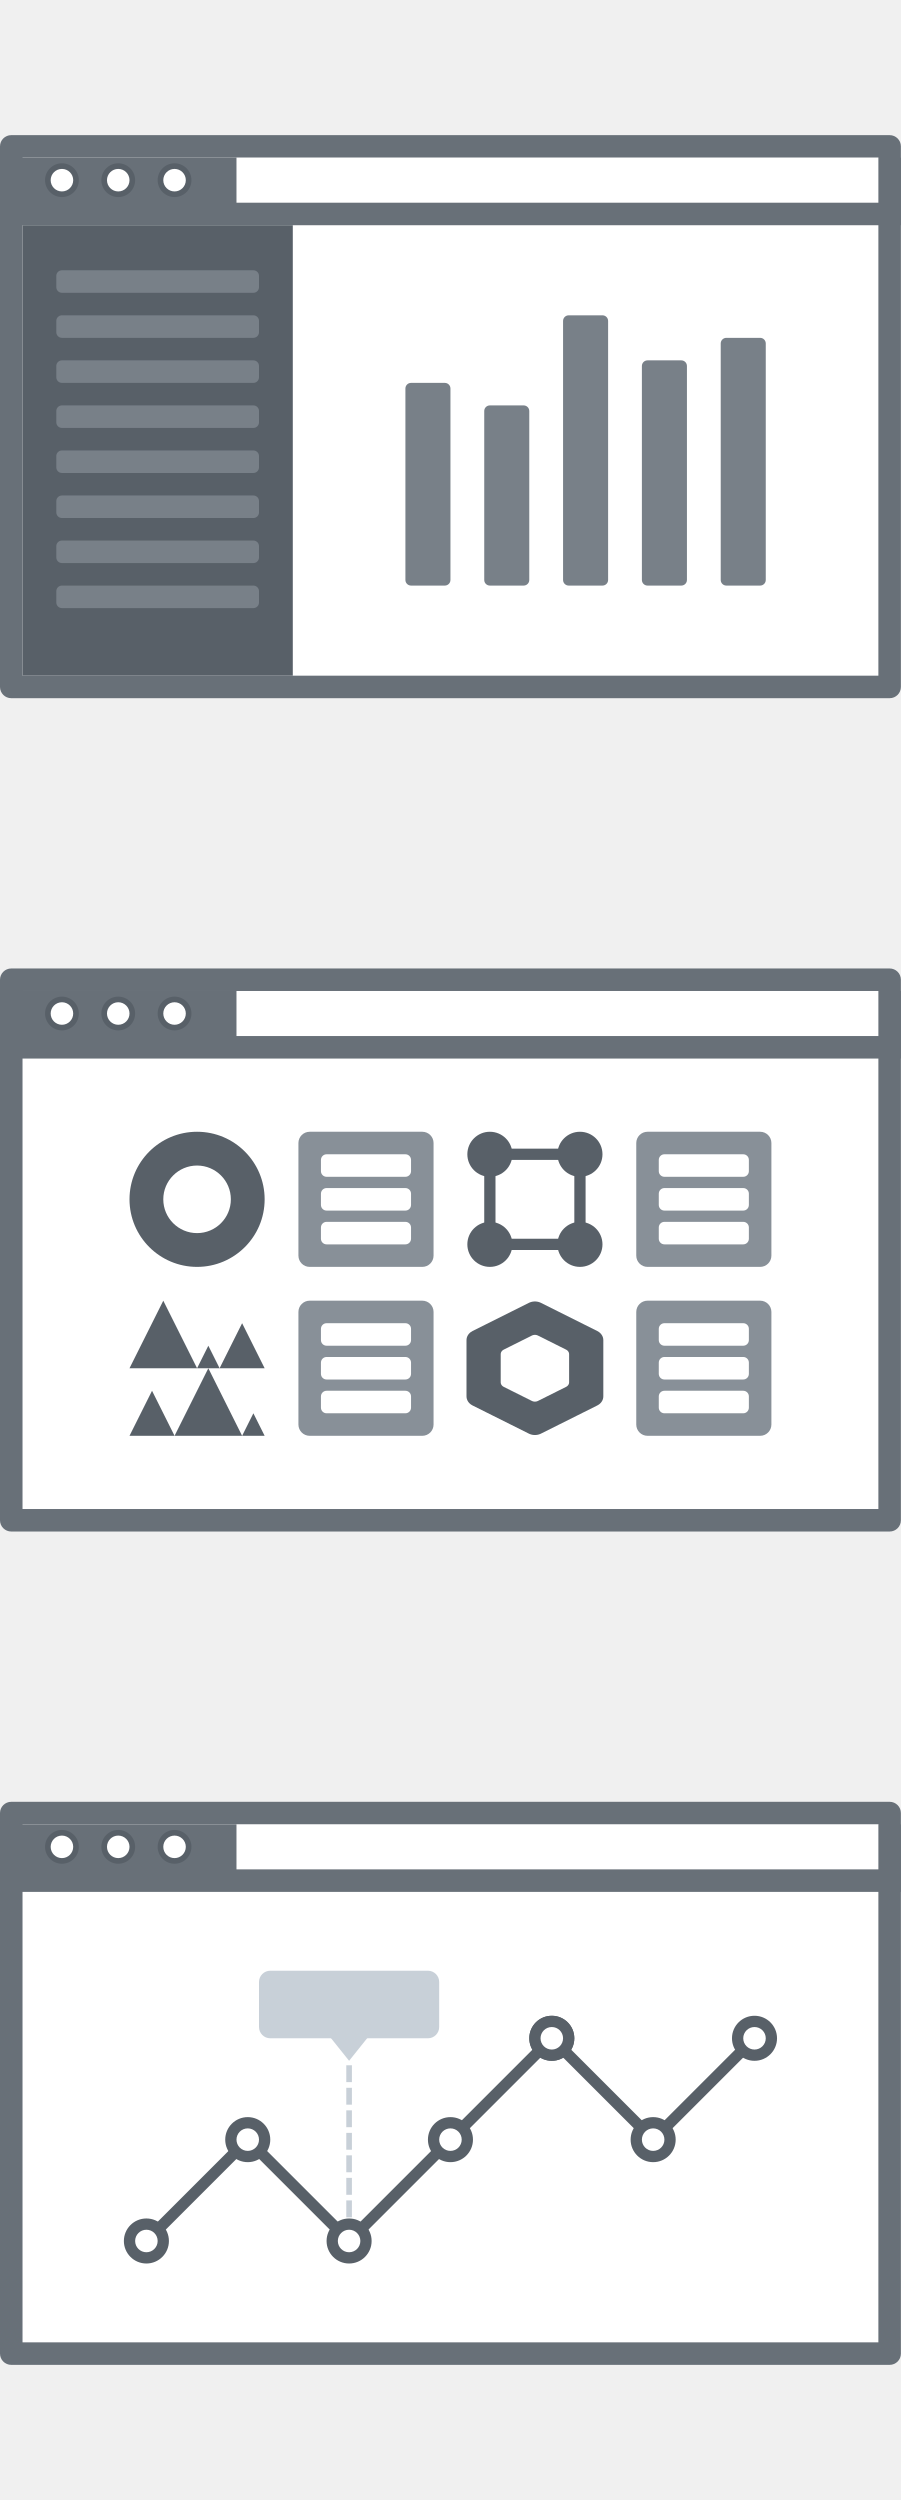
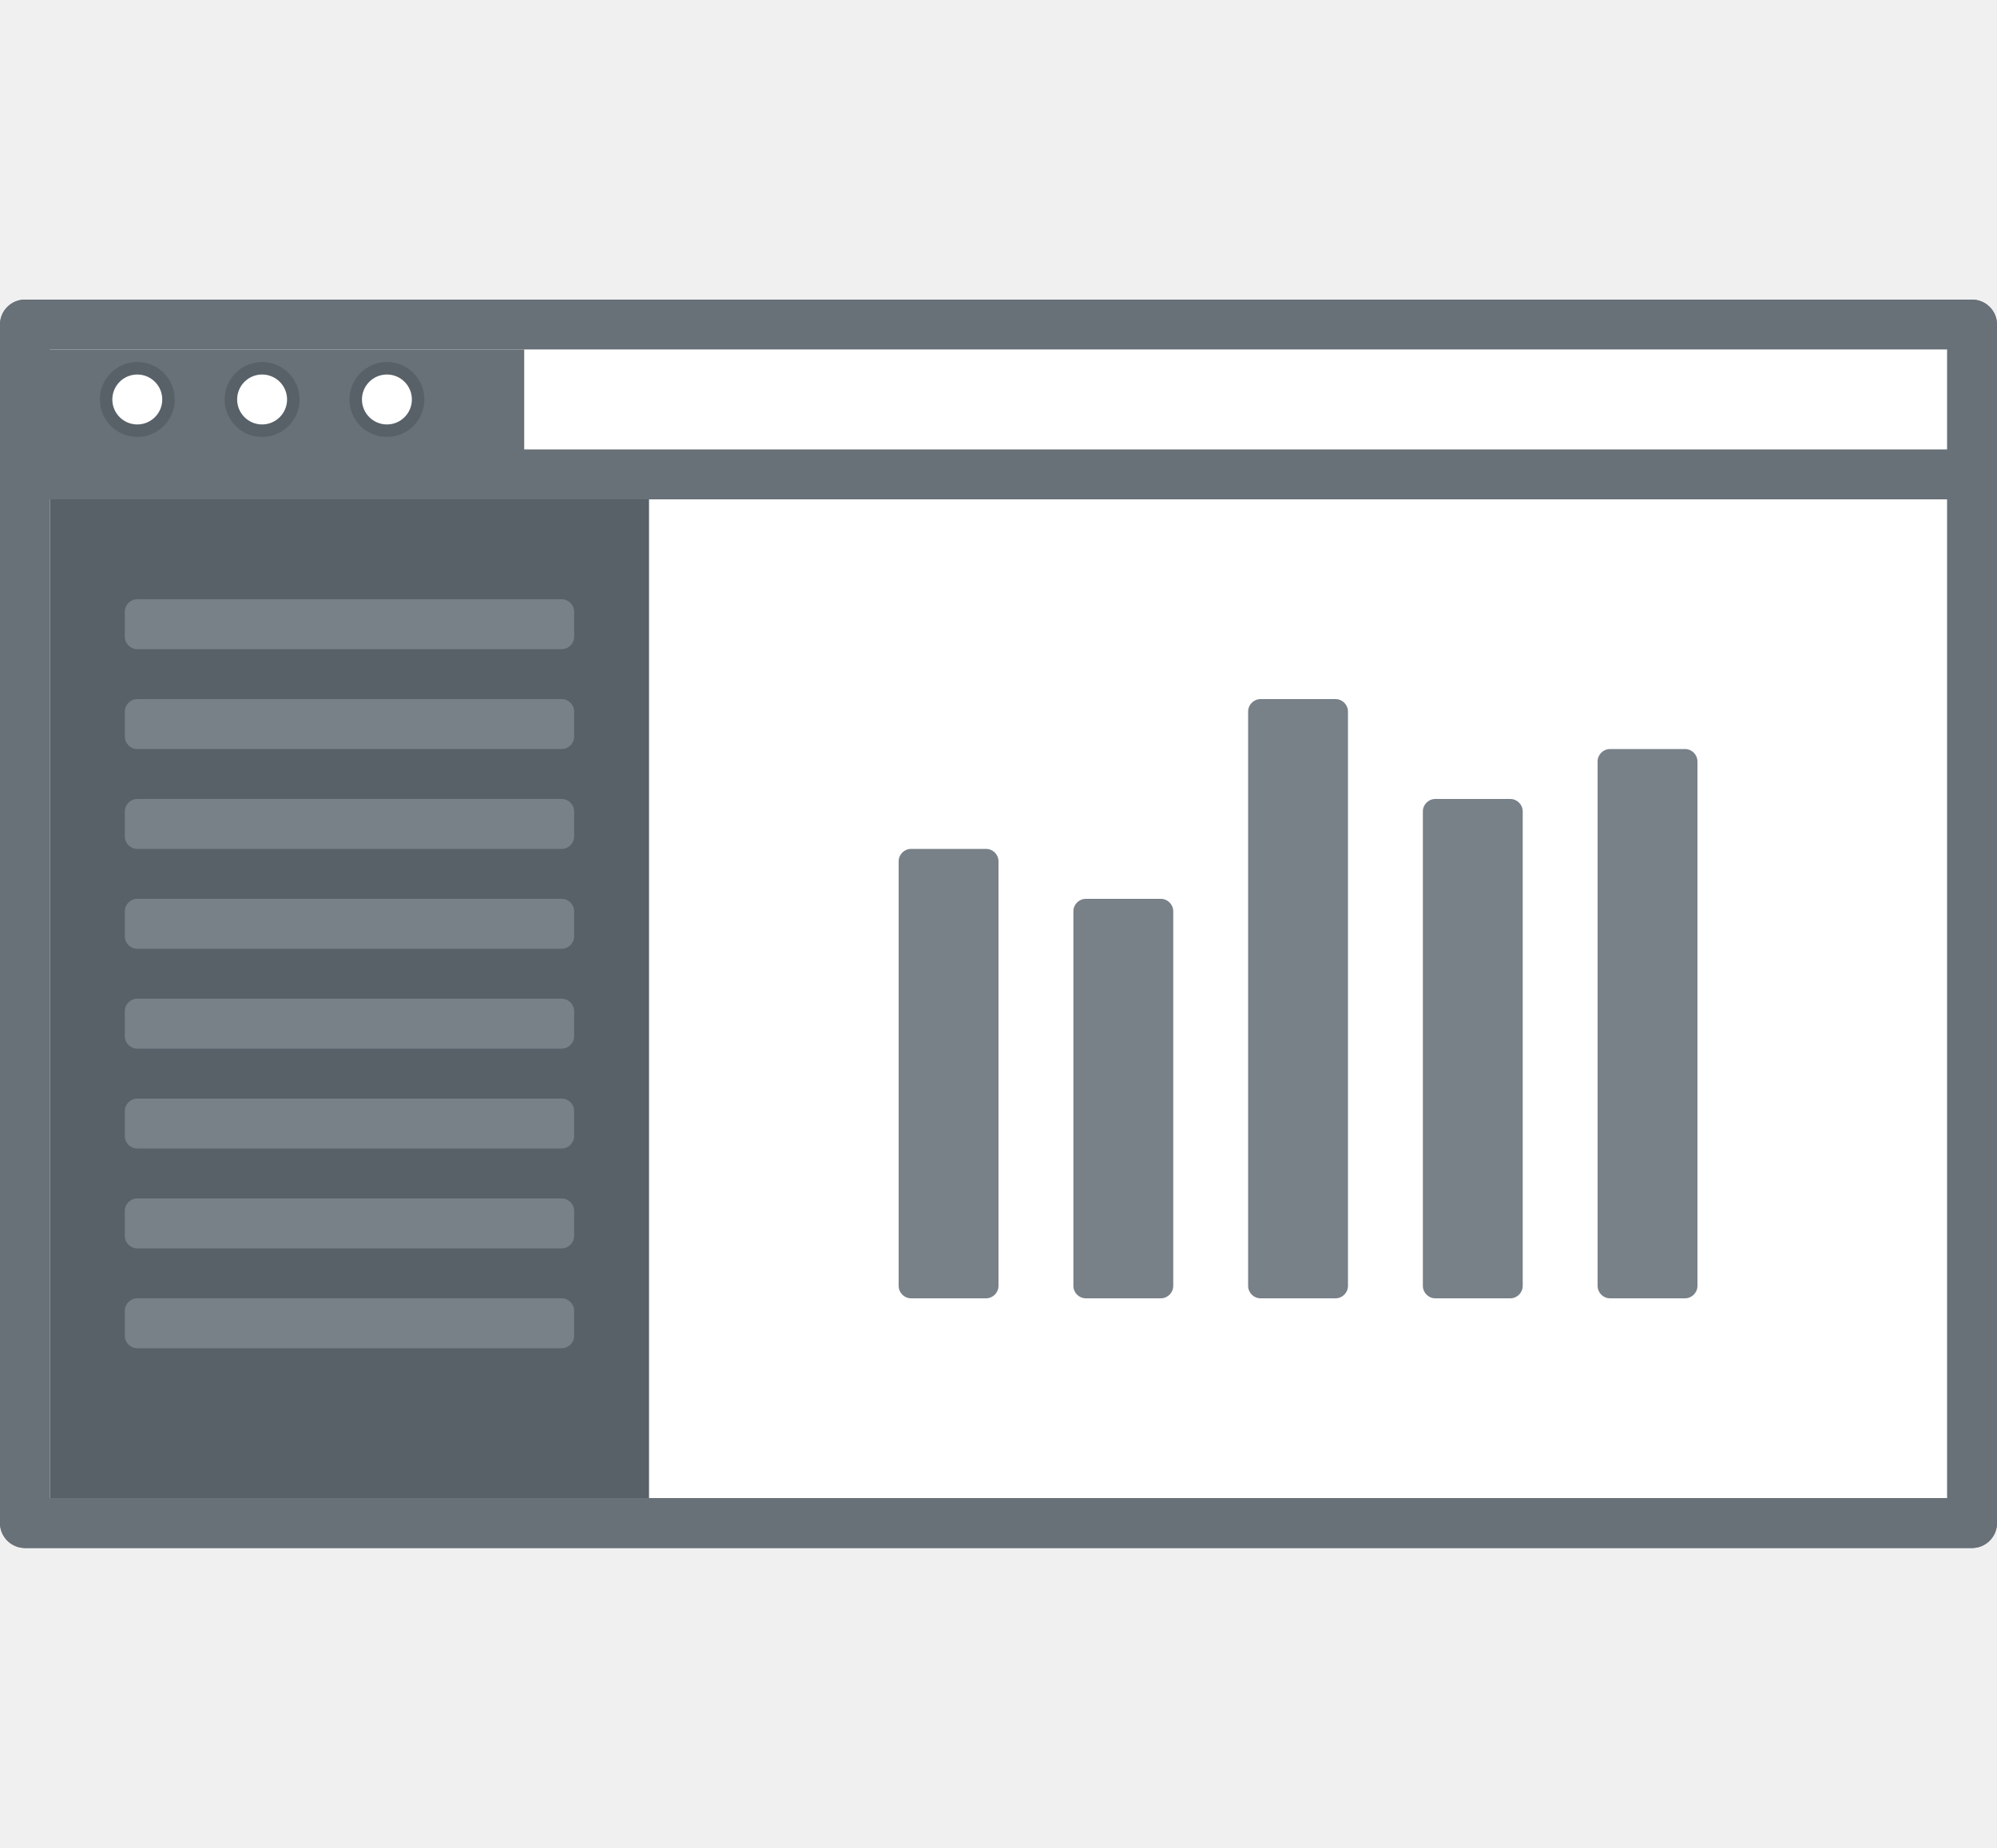
- <svg xmlns="http://www.w3.org/2000/svg" width="320" height="888" id="svg3048" version="1.1">
+ <svg xmlns="http://www.w3.org/2000/svg" width="320" height="296" id="svg3048" version="1.1">
  <defs id="defs3050" />
-   <g id="layer1" transform="translate(-182.8571,284.2093)">
-     <rect style="fill:none;fill-opacity:1;stroke:none" id="rect3147" width="320" height="296" x="182.857" y="-284.209" />
-     <g id="g3117" transform="translate(4.1748047e-6,-640)">
-       <rect ry="4" rx="4" y="403.791" x="182.857" height="200" width="320" id="rect2985-8-1" style="fill:#687078;fill-opacity:1;stroke:none" />
-       <rect y="411.791" x="190.857" height="184" width="304" id="rect2985-8-1-3" style="fill:#ffffff;fill-opacity:1;stroke:none" />
-       <rect y="411.791" x="182.857" height="24" width="320" id="rect3799" style="fill:#687078;fill-opacity:1;stroke:none" />
-       <rect y="411.791" x="266.857" height="16" width="228" id="rect3799-8" style="fill:#ffffff;fill-opacity:1;stroke:none" />
-       <g transform="translate(190.8571,-448.5714)" id="g3910">
-         <g id="g3871" transform="translate(3.964286,-0.7499951)">
-           <path transform="matrix(0.48,0,0,0.6222222,57.97857,887.5566)" d="m -45.714,-29.643 c 0,5.326 -5.596,9.643 -12.5,9.643 -6.904,0 -12.5,-4.317 -12.5,-9.643 0,-5.326 5.596,-9.643 12.5,-9.643 6.904,0 12.5,4.317 12.5,9.643 z" id="path3826-5" style="fill:#586068;fill-opacity:1;stroke:none" />
-           <path transform="matrix(0.32,0,0,0.4148148,48.66429,881.4085)" d="m -45.714,-29.643 c 0,5.326 -5.596,9.643 -12.5,9.643 -6.904,0 -12.5,-4.317 -12.5,-9.643 0,-5.326 5.596,-9.643 12.5,-9.643 6.904,0 12.5,4.317 12.5,9.643 z" id="path3826" style="fill:#ffffff;fill-opacity:1;stroke:none" />
+   <g id="layer1" transform="translate(-182.8571,-307.7907)">
+     <g id="g3367">
+       <rect ry="4" rx="4" y="355.791" x="182.857" height="200" width="320" id="rect2985-8-1-4" style="fill:#687078;fill-opacity:1;stroke:none" />
+       <rect y="363.791" x="190.857" height="184" width="304" id="rect2985-8-1-3-95" style="fill:#ffffff;fill-opacity:1;stroke:none" />
+       <rect y="363.791" x="182.857" height="24" width="320" id="rect3799-9" style="fill:#687078;fill-opacity:1;stroke:none" />
+       <rect y="363.791" x="266.857" height="16" width="228" id="rect3799-8-0" style="fill:#ffffff;fill-opacity:1;stroke:none" />
+       <g transform="translate(190.8571,-496.5714)" id="g3910-9">
+         <g id="g3871-3" transform="translate(3.964286,-0.7499951)">
+           <path transform="matrix(0.48,0,0,0.6222222,57.97857,887.5566)" d="m -45.714,-29.643 c 0,5.326 -5.596,9.643 -12.5,9.643 -6.904,0 -12.5,-4.317 -12.5,-9.643 0,-5.326 5.596,-9.643 12.5,-9.643 6.904,0 12.5,4.317 12.5,9.643 z" id="path3826-5-40" style="fill:#586068;fill-opacity:1;stroke:none" />
+           <path transform="matrix(0.32,0,0,0.4148148,48.66429,881.4085)" d="m -45.714,-29.643 c 0,5.326 -5.596,9.643 -12.5,9.643 -6.904,0 -12.5,-4.317 -12.5,-9.643 0,-5.326 5.596,-9.643 12.5,-9.643 6.904,0 12.5,4.317 12.5,9.643 z" id="path3826-7" style="fill:#ffffff;fill-opacity:1;stroke:none" />
        </g>
-         <g transform="translate(23.96429,-0.7499951)" id="g3871-0">
-           <path transform="matrix(0.48,0,0,0.6222222,57.97857,887.5566)" d="m -45.714,-29.643 c 0,5.326 -5.596,9.643 -12.5,9.643 -6.904,0 -12.5,-4.317 -12.5,-9.643 0,-5.326 5.596,-9.643 12.5,-9.643 6.904,0 12.5,4.317 12.5,9.643 z" id="path3826-5-4" style="fill:#586068;fill-opacity:1;stroke:none" />
-           <path transform="matrix(0.32,0,0,0.4148148,48.66429,881.4085)" d="m -45.714,-29.643 c 0,5.326 -5.596,9.643 -12.5,9.643 -6.904,0 -12.5,-4.317 -12.5,-9.643 0,-5.326 5.596,-9.643 12.5,-9.643 6.904,0 12.5,4.317 12.5,9.643 z" id="path3826-9" style="fill:#ffffff;fill-opacity:1;stroke:none" />
+         <g transform="translate(23.96429,-0.7499951)" id="g3871-0-5">
+           <path transform="matrix(0.48,0,0,0.6222222,57.97857,887.5566)" d="m -45.714,-29.643 c 0,5.326 -5.596,9.643 -12.5,9.643 -6.904,0 -12.5,-4.317 -12.5,-9.643 0,-5.326 5.596,-9.643 12.5,-9.643 6.904,0 12.5,4.317 12.5,9.643 z" id="path3826-5-4-7" style="fill:#586068;fill-opacity:1;stroke:none" />
+           <path transform="matrix(0.32,0,0,0.4148148,48.66429,881.4085)" d="m -45.714,-29.643 c 0,5.326 -5.596,9.643 -12.5,9.643 -6.904,0 -12.5,-4.317 -12.5,-9.643 0,-5.326 5.596,-9.643 12.5,-9.643 6.904,0 12.5,4.317 12.5,9.643 z" id="path3826-9-5" style="fill:#ffffff;fill-opacity:1;stroke:none" />
        </g>
-         <g transform="translate(-16.03571,-0.7499951)" id="g3871-4">
-           <path transform="matrix(0.48,0,0,0.6222222,57.97857,887.5566)" d="m -45.714,-29.643 c 0,5.326 -5.596,9.643 -12.5,9.643 -6.904,0 -12.5,-4.317 -12.5,-9.643 0,-5.326 5.596,-9.643 12.5,-9.643 6.904,0 12.5,4.317 12.5,9.643 z" id="path3826-5-5" style="fill:#586068;fill-opacity:1;stroke:none" />
-           <path transform="matrix(0.32,0,0,0.4148148,48.66429,881.4085)" d="m -45.714,-29.643 c 0,5.326 -5.596,9.643 -12.5,9.643 -6.904,0 -12.5,-4.317 -12.5,-9.643 0,-5.326 5.596,-9.643 12.5,-9.643 6.904,0 12.5,4.317 12.5,9.643 z" id="path3826-0" style="fill:#ffffff;fill-opacity:1;stroke:none" />
+         <g transform="translate(-16.03571,-0.7499951)" id="g3871-4-0">
+           <path transform="matrix(0.48,0,0,0.6222222,57.97857,887.5566)" d="m -45.714,-29.643 c 0,5.326 -5.596,9.643 -12.5,9.643 -6.904,0 -12.5,-4.317 -12.5,-9.643 0,-5.326 5.596,-9.643 12.5,-9.643 6.904,0 12.5,4.317 12.5,9.643 z" id="path3826-5-5-6" style="fill:#586068;fill-opacity:1;stroke:none" />
+           <path transform="matrix(0.32,0,0,0.4148148,48.66429,881.4085)" d="m -45.714,-29.643 c 0,5.326 -5.596,9.643 -12.5,9.643 -6.904,0 -12.5,-4.317 -12.5,-9.643 0,-5.326 5.596,-9.643 12.5,-9.643 6.904,0 12.5,4.317 12.5,9.643 z" id="path3826-0-4" style="fill:#ffffff;fill-opacity:1;stroke:none" />
        </g>
      </g>
-       <rect y="435.791" x="190.857" height="160" width="96" id="rect4000" style="fill:#586068;fill-opacity:1;stroke:none" />
-       <rect ry="2" rx="2" y="451.791" x="202.857" height="8" width="72" id="rect4000-8" style="fill:#788088;fill-opacity:1;stroke:none" />
-       <rect ry="2" rx="2" transform="matrix(0,-1,1,0,0,0)" y="326.857" x="-563.791" height="16" width="72" id="rect4000-8-4" style="fill:#788088;fill-opacity:1;stroke:none" />
-       <rect ry="2" rx="2" transform="matrix(0,-1,1,0,0,0)" y="354.857" x="-563.791" height="16" width="64" id="rect4000-8-4-3" style="fill:#788088;fill-opacity:1;stroke:none" />
-       <rect ry="2" rx="2" transform="matrix(0,-1,1,0,0,0)" y="382.857" x="-563.791" height="16" width="96" id="rect4000-8-4-69" style="fill:#788088;fill-opacity:1;stroke:none" />
-       <rect ry="2" rx="2" transform="matrix(0,-1,1,0,0,0)" y="410.857" x="-563.791" height="16" width="80" id="rect4000-8-4-1" style="fill:#788088;fill-opacity:1;stroke:none" />
-       <rect ry="2" rx="2" transform="matrix(0,-1,1,0,0,0)" y="438.857" x="-563.791" height="16" width="88" id="rect4000-8-4-0" style="fill:#788088;fill-opacity:1;stroke:none" />
-       <rect ry="2" rx="2" y="467.791" x="202.857" height="8" width="72" id="rect4000-8-8" style="fill:#788088;fill-opacity:1;stroke:none" />
-       <rect ry="2" rx="2" y="499.791" x="202.857" height="8" width="72" id="rect4000-8-3" style="fill:#788088;fill-opacity:1;stroke:none" />
-       <rect ry="2" rx="2" y="515.791" x="202.857" height="8" width="72" id="rect4000-8-9" style="fill:#788088;fill-opacity:1;stroke:none" />
-       <rect ry="2" rx="2" y="531.791" x="202.857" height="8" width="72" id="rect4000-8-6" style="fill:#788088;fill-opacity:1;stroke:none" />
-       <rect ry="2" rx="2" y="547.791" x="202.857" height="8" width="72" id="rect4000-8-47" style="fill:#788088;fill-opacity:1;stroke:none" />
-       <rect ry="2" rx="2" y="563.791" x="202.857" height="8" width="72" id="rect4000-8-7" style="fill:#788088;fill-opacity:1;stroke:none" />
-       <rect ry="2" rx="2" y="483.791" x="202.857" height="8" width="72" id="rect4000-8-31" style="fill:#788088;fill-opacity:1;stroke:none" />
-     </g>
-     <rect style="fill:none;fill-opacity:1;stroke:none" id="rect3147-5" width="320" height="296" x="182.857" y="11.791" />
-     <rect style="fill:#687078;fill-opacity:1;stroke:none" id="rect2985-8-1-7" width="320" height="200" x="182.857" y="59.791" rx="4" ry="4" />
-     <rect style="fill:#ffffff;fill-opacity:1;stroke:none" id="rect2985-8-1-3-9" width="304" height="184" x="190.857" y="67.791" />
-     <rect style="fill:#687078;fill-opacity:1;stroke:none" id="rect3799-4" width="320" height="24" x="182.857" y="67.791" />
-     <rect style="fill:#ffffff;fill-opacity:1;stroke:none" id="rect3799-8-1" width="228" height="16" x="266.857" y="67.791" />
-     <g id="g3910-6" transform="translate(190.8571,-792.5714)">
-       <g transform="translate(3.964286,-0.7499951)" id="g3871-1">
-         <path style="fill:#586068;fill-opacity:1;stroke:none" id="path3826-5-2" d="m -45.714,-29.643 c 0,5.326 -5.596,9.643 -12.5,9.643 -6.904,0 -12.5,-4.317 -12.5,-9.643 0,-5.326 5.596,-9.643 12.5,-9.643 6.904,0 12.5,4.317 12.5,9.643 z" transform="matrix(0.48,0,0,0.6222222,57.97857,887.5566)" />
-         <path style="fill:#ffffff;fill-opacity:1;stroke:none" id="path3826-04" d="m -45.714,-29.643 c 0,5.326 -5.596,9.643 -12.5,9.643 -6.904,0 -12.5,-4.317 -12.5,-9.643 0,-5.326 5.596,-9.643 12.5,-9.643 6.904,0 12.5,4.317 12.5,9.643 z" transform="matrix(0.32,0,0,0.4148148,48.66429,881.4085)" />
-       </g>
-       <g id="g3871-0-4" transform="translate(23.96429,-0.7499951)">
-         <path style="fill:#586068;fill-opacity:1;stroke:none" id="path3826-5-4-5" d="m -45.714,-29.643 c 0,5.326 -5.596,9.643 -12.5,9.643 -6.904,0 -12.5,-4.317 -12.5,-9.643 0,-5.326 5.596,-9.643 12.5,-9.643 6.904,0 12.5,4.317 12.5,9.643 z" transform="matrix(0.48,0,0,0.6222222,57.97857,887.5566)" />
-         <path style="fill:#ffffff;fill-opacity:1;stroke:none" id="path3826-9-9" d="m -45.714,-29.643 c 0,5.326 -5.596,9.643 -12.5,9.643 -6.904,0 -12.5,-4.317 -12.5,-9.643 0,-5.326 5.596,-9.643 12.5,-9.643 6.904,0 12.5,4.317 12.5,9.643 z" transform="matrix(0.32,0,0,0.4148148,48.66429,881.4085)" />
-       </g>
-       <g id="g3871-4-7" transform="translate(-16.03571,-0.7499951)">
-         <path style="fill:#586068;fill-opacity:1;stroke:none" id="path3826-5-5-5" d="m -45.714,-29.643 c 0,5.326 -5.596,9.643 -12.5,9.643 -6.904,0 -12.5,-4.317 -12.5,-9.643 0,-5.326 5.596,-9.643 12.5,-9.643 6.904,0 12.5,4.317 12.5,9.643 z" transform="matrix(0.48,0,0,0.6222222,57.97857,887.5566)" />
-         <path style="fill:#ffffff;fill-opacity:1;stroke:none" id="path3826-0-3" d="m -45.714,-29.643 c 0,5.326 -5.596,9.643 -12.5,9.643 -6.904,0 -12.5,-4.317 -12.5,-9.643 0,-5.326 5.596,-9.643 12.5,-9.643 6.904,0 12.5,4.317 12.5,9.643 z" transform="matrix(0.32,0,0,0.4148148,48.66429,881.4085)" />
+       <g id="g3019" transform="translate(222.8571,-524.5714)">
+         <path style="fill:none;stroke:#c8d0d8;stroke-width:2;stroke-linecap:butt;stroke-linejoin:miter;stroke-miterlimit:4;stroke-opacity:1;stroke-dasharray:6, 2;stroke-dashoffset:0" d="m 84,973.947 c 0,62.415 0,62.415 0,62.415" id="path6255" />
+         <rect style="fill:#c8d0d8;fill-opacity:1;stroke:none" id="rect6268" width="64" height="24" x="52" y="940.362" rx="4" ry="4" />
+         <path style="fill:#c8d0d8;fill-opacity:1;stroke:none" id="path6272" d="M 40,32 29.608,14 50.392,14 z" transform="matrix(0.7698004,0,0,0.5555556,53.20799,954.5844)" />
+         <g id="g6201" transform="translate(4,15.99997)">
+           <path id="path3042-54-5" d="M 154,946.362 C 78,1022.362 78,1022.362 78,1022.362" style="fill:none;stroke:#586068;stroke-width:4;stroke-linecap:butt;stroke-linejoin:miter;stroke-miterlimit:4;stroke-opacity:1;stroke-dasharray:none" />
+           <g transform="matrix(1,0,0,-1,104,1968.724)" id="g4099">
+             <path style="fill:#586068;fill-opacity:1;stroke:none" id="path3873" d="m -8,24 c 0,4.418 -3.582,8 -8,8 -4.418,0 -8,-3.582 -8,-8 0,-4.418 3.582,-8 8,-8 4.418,0 8,3.582 8,8 z" transform="translate(28,960.3622)" />
+             <path style="fill:#ffffff;fill-opacity:1;stroke:none" id="path3873-5" d="m -8,24 c 0,4.418 -3.582,8 -8,8 -4.418,0 -8,-3.582 -8,-8 0,-4.418 3.582,-8 8,-8 4.418,0 8,3.582 8,8 z" transform="matrix(0.5,0,0,0.5,20,972.3622)" />
+           </g>
+           <g transform="matrix(1,0,0,-1,140,1932.724)" id="g4099-8">
+             <path style="fill:#586068;fill-opacity:1;stroke:none" id="path3873-2" d="m -8,24 c 0,4.418 -3.582,8 -8,8 -4.418,0 -8,-3.582 -8,-8 0,-4.418 3.582,-8 8,-8 4.418,0 8,3.582 8,8 z" transform="translate(28,960.3622)" />
+             <path style="fill:#ffffff;fill-opacity:1;stroke:none" id="path3873-5-6" d="m -8,24 c 0,4.418 -3.582,8 -8,8 -4.418,0 -8,-3.582 -8,-8 0,-4.418 3.582,-8 8,-8 4.418,0 8,3.582 8,8 z" transform="matrix(0.5,0,0,0.5,20,972.3622)" />
+           </g>
+           <path id="path3042-4-4" d="m 44,984.362 c 40,40 40,40 40,40" style="fill:none;stroke:#586068;stroke-width:4;stroke-linecap:butt;stroke-linejoin:miter;stroke-miterlimit:4;stroke-opacity:1;stroke-dasharray:none" />
+           <path id="path3042-54" d="M 44,984.362 C 8,1020.362 8,1020.362 8,1020.362" style="fill:none;stroke:#586068;stroke-width:4;stroke-linecap:butt;stroke-linejoin:miter;stroke-miterlimit:4;stroke-opacity:1;stroke-dasharray:none" />
+           <g transform="matrix(1,0,0,-1,-4,2004.724)" id="g4099-5">
+             <path style="fill:#586068;fill-opacity:1;stroke:none" id="path3873-6" d="m -8,24 c 0,4.418 -3.582,8 -8,8 -4.418,0 -8,-3.582 -8,-8 0,-4.418 3.582,-8 8,-8 4.418,0 8,3.582 8,8 z" transform="translate(28,960.3622)" />
+             <path style="fill:#ffffff;fill-opacity:1;stroke:none" id="path3873-5-9" d="m -8,24 c 0,4.418 -3.582,8 -8,8 -4.418,0 -8,-3.582 -8,-8 0,-4.418 3.582,-8 8,-8 4.418,0 8,3.582 8,8 z" transform="matrix(0.5,0,0,0.5,20,972.3622)" />
+           </g>
+           <g transform="matrix(1,0,0,-1,32,1968.724)" id="g4099-8-4">
+             <path style="fill:#586068;fill-opacity:1;stroke:none" id="path3873-2-3" d="m -8,24 c 0,4.418 -3.582,8 -8,8 -4.418,0 -8,-3.582 -8,-8 0,-4.418 3.582,-8 8,-8 4.418,0 8,3.582 8,8 z" transform="translate(28,960.3622)" />
+             <path style="fill:#ffffff;fill-opacity:1;stroke:none" id="path3873-5-6-6" d="m -8,24 c 0,4.418 -3.582,8 -8,8 -4.418,0 -8,-3.582 -8,-8 0,-4.418 3.582,-8 8,-8 4.418,0 8,3.582 8,8 z" transform="matrix(0.5,0,0,0.5,20,972.3622)" />
+           </g>
+           <g transform="matrix(1,0,0,-1,68,2004.724)" id="g4099-8-0-3">
+             <path style="fill:#586068;fill-opacity:1;stroke:none" id="path3873-2-1-4" d="m -8,24 c 0,4.418 -3.582,8 -8,8 -4.418,0 -8,-3.582 -8,-8 0,-4.418 3.582,-8 8,-8 4.418,0 8,3.582 8,8 z" transform="translate(28,960.3622)" />
+             <path style="fill:#ffffff;fill-opacity:1;stroke:none" id="path3873-5-6-0-7" d="m -8,24 c 0,4.418 -3.582,8 -8,8 -4.418,0 -8,-3.582 -8,-8 0,-4.418 3.582,-8 8,-8 4.418,0 8,3.582 8,8 z" transform="matrix(0.5,0,0,0.5,20,972.3622)" />
+           </g>
+           <g id="g6137-8" transform="matrix(1,0,0,-1,144,1968.724)">
+             <path style="fill:none;stroke:#586068;stroke-width:4;stroke-linecap:butt;stroke-linejoin:miter;stroke-miterlimit:4;stroke-opacity:1;stroke-dasharray:none" d="m 44,984.362 c 40,40 40,40 40,40" id="path3042-4-4-8" />
+             <path style="fill:none;stroke:#586068;stroke-width:4;stroke-linecap:butt;stroke-linejoin:miter;stroke-miterlimit:4;stroke-opacity:1;stroke-dasharray:none" d="M 44,984.362 C 8,1020.362 8,1020.362 8,1020.362" id="path3042-54-2" />
+             <g id="g4099-5-9" transform="matrix(1,0,0,-1,-4,2004.724)">
+               <path transform="translate(28,960.3622)" d="m -8,24 c 0,4.418 -3.582,8 -8,8 -4.418,0 -8,-3.582 -8,-8 0,-4.418 3.582,-8 8,-8 4.418,0 8,3.582 8,8 z" id="path3873-6-3" style="fill:#586068;fill-opacity:1;stroke:none" />
+               <path transform="matrix(0.5,0,0,0.5,20,972.3622)" d="m -8,24 c 0,4.418 -3.582,8 -8,8 -4.418,0 -8,-3.582 -8,-8 0,-4.418 3.582,-8 8,-8 4.418,0 8,3.582 8,8 z" id="path3873-5-9-6" style="fill:#ffffff;fill-opacity:1;stroke:none" />
+             </g>
+             <g id="g4099-8-4-4" transform="matrix(1,0,0,-1,32,1968.724)">
+               <path transform="translate(28,960.3622)" d="m -8,24 c 0,4.418 -3.582,8 -8,8 -4.418,0 -8,-3.582 -8,-8 0,-4.418 3.582,-8 8,-8 4.418,0 8,3.582 8,8 z" id="path3873-2-3-6" style="fill:#586068;fill-opacity:1;stroke:none" />
+               <path transform="matrix(0.5,0,0,0.5,20,972.3622)" d="m -8,24 c 0,4.418 -3.582,8 -8,8 -4.418,0 -8,-3.582 -8,-8 0,-4.418 3.582,-8 8,-8 4.418,0 8,3.582 8,8 z" id="path3873-5-6-6-0" style="fill:#ffffff;fill-opacity:1;stroke:none" />
+             </g>
+             <g id="g4099-8-0-3-6" transform="matrix(1,0,0,-1,68,2004.724)">
+               <path transform="translate(28,960.3622)" d="m -8,24 c 0,4.418 -3.582,8 -8,8 -4.418,0 -8,-3.582 -8,-8 0,-4.418 3.582,-8 8,-8 4.418,0 8,3.582 8,8 z" id="path3873-2-1-4-0" style="fill:#586068;fill-opacity:1;stroke:none" />
+               <path transform="matrix(0.5,0,0,0.5,20,972.3622)" d="m -8,24 c 0,4.418 -3.582,8 -8,8 -4.418,0 -8,-3.582 -8,-8 0,-4.418 3.582,-8 8,-8 4.418,0 8,3.582 8,8 z" id="path3873-5-6-0-7-9" style="fill:#ffffff;fill-opacity:1;stroke:none" />
+             </g>
+           </g>
+         </g>
+         <rect style="fill:none;stroke:none" id="rect3017" width="240" height="120" x="0" y="932.362" />
      </g>
    </g>
-     <rect style="fill:none;fill-opacity:1;stroke:none" id="rect3147-1" width="320" height="296" x="182.857" y="307.791" />
-     <rect style="fill:#687078;fill-opacity:1;stroke:none" id="rect2985-8-1-4" width="320" height="200" x="182.857" y="355.791" rx="4" ry="4" />
-     <rect style="fill:#ffffff;fill-opacity:1;stroke:none" id="rect2985-8-1-3-95" width="304" height="184" x="190.857" y="363.791" />
-     <rect style="fill:#687078;fill-opacity:1;stroke:none" id="rect3799-9" width="320" height="24" x="182.857" y="363.791" />
-     <rect style="fill:#ffffff;fill-opacity:1;stroke:none" id="rect3799-8-0" width="228" height="16" x="266.857" y="363.791" />
-     <g id="g3910-9" transform="translate(190.8571,-496.5714)">
-       <g transform="translate(3.964286,-0.7499951)" id="g3871-3">
-         <path style="fill:#586068;fill-opacity:1;stroke:none" id="path3826-5-40" d="m -45.714,-29.643 c 0,5.326 -5.596,9.643 -12.5,9.643 -6.904,0 -12.5,-4.317 -12.5,-9.643 0,-5.326 5.596,-9.643 12.5,-9.643 6.904,0 12.5,4.317 12.5,9.643 z" transform="matrix(0.48,0,0,0.6222222,57.97857,887.5566)" />
-         <path style="fill:#ffffff;fill-opacity:1;stroke:none" id="path3826-7" d="m -45.714,-29.643 c 0,5.326 -5.596,9.643 -12.5,9.643 -6.904,0 -12.5,-4.317 -12.5,-9.643 0,-5.326 5.596,-9.643 12.5,-9.643 6.904,0 12.5,4.317 12.5,9.643 z" transform="matrix(0.32,0,0,0.4148148,48.66429,881.4085)" />
+     <rect style="fill:#687078;fill-opacity:1;stroke:none" id="rect2985-8-1" width="320" height="200" x="182.857" y="355.791" rx="4" ry="4" />
+     <rect style="fill:#ffffff;fill-opacity:1;stroke:none" id="rect2985-8-1-3" width="304" height="184" x="190.857" y="363.791" />
+     <rect style="fill:#687078;fill-opacity:1;stroke:none" id="rect3799" width="320" height="24" x="182.857" y="363.791" />
+     <rect style="fill:#ffffff;fill-opacity:1;stroke:none" id="rect3799-8" width="228" height="16" x="266.857" y="363.791" />
+     <g id="g3910" transform="translate(190.8571,-496.5714)">
+       <g transform="translate(3.964286,-0.7499951)" id="g3871">
+         <path style="fill:#586068;fill-opacity:1;stroke:none" id="path3826-5" d="m -45.714,-29.643 c 0,5.326 -5.596,9.643 -12.5,9.643 -6.904,0 -12.5,-4.317 -12.5,-9.643 0,-5.326 5.596,-9.643 12.5,-9.643 6.904,0 12.5,4.317 12.5,9.643 z" transform="matrix(0.48,0,0,0.6222222,57.97857,887.5566)" />
+         <path style="fill:#ffffff;fill-opacity:1;stroke:none" id="path3826" d="m -45.714,-29.643 c 0,5.326 -5.596,9.643 -12.5,9.643 -6.904,0 -12.5,-4.317 -12.5,-9.643 0,-5.326 5.596,-9.643 12.5,-9.643 6.904,0 12.5,4.317 12.5,9.643 z" transform="matrix(0.32,0,0,0.4148148,48.66429,881.4085)" />
      </g>
-       <g id="g3871-0-5" transform="translate(23.96429,-0.7499951)">
-         <path style="fill:#586068;fill-opacity:1;stroke:none" id="path3826-5-4-7" d="m -45.714,-29.643 c 0,5.326 -5.596,9.643 -12.5,9.643 -6.904,0 -12.5,-4.317 -12.5,-9.643 0,-5.326 5.596,-9.643 12.5,-9.643 6.904,0 12.5,4.317 12.5,9.643 z" transform="matrix(0.48,0,0,0.6222222,57.97857,887.5566)" />
-         <path style="fill:#ffffff;fill-opacity:1;stroke:none" id="path3826-9-5" d="m -45.714,-29.643 c 0,5.326 -5.596,9.643 -12.5,9.643 -6.904,0 -12.5,-4.317 -12.5,-9.643 0,-5.326 5.596,-9.643 12.5,-9.643 6.904,0 12.5,4.317 12.5,9.643 z" transform="matrix(0.32,0,0,0.4148148,48.66429,881.4085)" />
+       <g id="g3871-0" transform="translate(23.96429,-0.7499951)">
+         <path style="fill:#586068;fill-opacity:1;stroke:none" id="path3826-5-4" d="m -45.714,-29.643 c 0,5.326 -5.596,9.643 -12.5,9.643 -6.904,0 -12.5,-4.317 -12.5,-9.643 0,-5.326 5.596,-9.643 12.5,-9.643 6.904,0 12.5,4.317 12.5,9.643 z" transform="matrix(0.48,0,0,0.6222222,57.97857,887.5566)" />
+         <path style="fill:#ffffff;fill-opacity:1;stroke:none" id="path3826-9" d="m -45.714,-29.643 c 0,5.326 -5.596,9.643 -12.5,9.643 -6.904,0 -12.5,-4.317 -12.5,-9.643 0,-5.326 5.596,-9.643 12.5,-9.643 6.904,0 12.5,4.317 12.5,9.643 z" transform="matrix(0.32,0,0,0.4148148,48.66429,881.4085)" />
      </g>
-       <g id="g3871-4-0" transform="translate(-16.03571,-0.7499951)">
-         <path style="fill:#586068;fill-opacity:1;stroke:none" id="path3826-5-5-6" d="m -45.714,-29.643 c 0,5.326 -5.596,9.643 -12.5,9.643 -6.904,0 -12.5,-4.317 -12.5,-9.643 0,-5.326 5.596,-9.643 12.5,-9.643 6.904,0 12.5,4.317 12.5,9.643 z" transform="matrix(0.48,0,0,0.6222222,57.97857,887.5566)" />
-         <path style="fill:#ffffff;fill-opacity:1;stroke:none" id="path3826-0-4" d="m -45.714,-29.643 c 0,5.326 -5.596,9.643 -12.5,9.643 -6.904,0 -12.5,-4.317 -12.5,-9.643 0,-5.326 5.596,-9.643 12.5,-9.643 6.904,0 12.5,4.317 12.5,9.643 z" transform="matrix(0.32,0,0,0.4148148,48.66429,881.4085)" />
+       <g id="g3871-4" transform="translate(-16.03571,-0.7499951)">
+         <path style="fill:#586068;fill-opacity:1;stroke:none" id="path3826-5-5" d="m -45.714,-29.643 c 0,5.326 -5.596,9.643 -12.5,9.643 -6.904,0 -12.5,-4.317 -12.5,-9.643 0,-5.326 5.596,-9.643 12.5,-9.643 6.904,0 12.5,4.317 12.5,9.643 z" transform="matrix(0.48,0,0,0.6222222,57.97857,887.5566)" />
+         <path style="fill:#ffffff;fill-opacity:1;stroke:none" id="path3826-0" d="m -45.714,-29.643 c 0,5.326 -5.596,9.643 -12.5,9.643 -6.904,0 -12.5,-4.317 -12.5,-9.643 0,-5.326 5.596,-9.643 12.5,-9.643 6.904,0 12.5,4.317 12.5,9.643 z" transform="matrix(0.32,0,0,0.4148148,48.66429,881.4085)" />
      </g>
    </g>
-     <g transform="translate(222.8571,-820.5714)" id="g3792">
-       <path transform="matrix(1.2,0,0,1.2,6,919.1622)" d="M 40,36 C 40,47.046 31.046,56 20,56 8.954,56 0,47.046 0,36 0,24.954 8.954,16 20,16 c 11.046,0 20,8.954 20,20 z" id="path5488" style="fill:#586068;fill-opacity:1;stroke:none" />
-       <rect ry="4" rx="4" y="938.362" x="66" height="48" width="48" id="rect5454" style="fill:#889098;fill-opacity:1;stroke:none" />
-       <rect ry="4" rx="4" y="998.362" x="66" height="48" width="48" id="rect5454-1" style="fill:#889098;fill-opacity:1;stroke:none" />
-       <rect ry="4" rx="4" y="938.362" x="186" height="48" width="48" id="rect5454-7" style="fill:#889098;fill-opacity:1;stroke:none" />
-       <rect ry="4" rx="4" y="998.362" x="186" height="48" width="48" id="rect5454-3" style="fill:#889098;fill-opacity:1;stroke:none" />
-       <path transform="matrix(0.3872983,0,0,0.4472136,24.19677,978.5851)" d="m 14.984,97.889 -61.968,0 L -16,44.223 z" id="path5490" style="fill:#586068;fill-opacity:1;stroke:none" />
-       <path transform="matrix(0.2581989,0,0,0.2981424,50.13118,993.1775)" d="m 14.984,97.889 -61.968,0 L -16,44.223 z" id="path5490-3" style="fill:#586068;fill-opacity:1;stroke:none" />
-       <path transform="matrix(0.1290994,0,0,0.1490712,36.06559,1007.77)" d="m 14.984,97.889 -61.968,0 L -16,44.223 z" id="path5490-3-6" style="fill:#586068;fill-opacity:1;stroke:none" />
-       <path transform="matrix(0.2581989,0,0,0.2981424,18.13118,1017.178)" d="m 14.984,97.889 -61.968,0 L -16,44.223 z" id="path5490-3-2" style="fill:#586068;fill-opacity:1;stroke:none" />
-       <path transform="matrix(0.3872983,0,0,0.4472136,40.19677,1002.585)" d="m 14.984,97.889 -61.968,0 L -16,44.223 z" id="path5490-8" style="fill:#586068;fill-opacity:1;stroke:none" />
-       <path transform="matrix(0.1290994,0,0,0.1490712,52.06559,1031.77)" d="m 14.984,97.889 -61.968,0 L -16,44.223 z" id="path5490-3-6-2" style="fill:#586068;fill-opacity:1;stroke:none" />
-       <path transform="matrix(0.6,0,0,0.6,18,940.7622)" d="M 40,36 C 40,47.046 31.046,56 20,56 8.954,56 0,47.046 0,36 0,24.954 8.954,16 20,16 c 11.046,0 20,8.954 20,20 z" id="path5488-0" style="fill:#ffffff;fill-opacity:1;stroke:none" />
-       <g id="g5667">
-         <rect style="fill:#ffffff;fill-opacity:1;stroke:none" id="rect5632" width="32" height="8" x="74" y="946.362" rx="2" ry="2" />
-         <rect style="fill:#ffffff;fill-opacity:1;stroke:none" id="rect5632-2" width="32" height="8" x="74" y="958.362" rx="2" ry="2" />
-         <rect style="fill:#ffffff;fill-opacity:1;stroke:none" id="rect5632-23" width="32" height="8" x="74" y="970.362" rx="2" ry="2" />
-       </g>
-       <g id="g5667-7" transform="translate(0,60)">
-         <rect style="fill:#ffffff;fill-opacity:1;stroke:none" id="rect5632-1" width="32" height="8" x="74" y="946.362" rx="2" ry="2" />
-         <rect style="fill:#ffffff;fill-opacity:1;stroke:none" id="rect5632-2-8" width="32" height="8" x="74" y="958.362" rx="2" ry="2" />
-         <rect style="fill:#ffffff;fill-opacity:1;stroke:none" id="rect5632-23-6" width="32" height="8" x="74" y="970.362" rx="2" ry="2" />
-       </g>
-       <g id="g5667-5" transform="translate(120,0)">
-         <rect style="fill:#ffffff;fill-opacity:1;stroke:none" id="rect5632-3" width="32" height="8" x="74" y="946.362" rx="2" ry="2" />
-         <rect style="fill:#ffffff;fill-opacity:1;stroke:none" id="rect5632-2-4" width="32" height="8" x="74" y="958.362" rx="2" ry="2" />
-         <rect style="fill:#ffffff;fill-opacity:1;stroke:none" id="rect5632-23-1" width="32" height="8" x="74" y="970.362" rx="2" ry="2" />
-       </g>
-       <g id="g5667-4" transform="translate(120,60)">
-         <rect style="fill:#ffffff;fill-opacity:1;stroke:none" id="rect5632-22" width="32" height="8" x="74" y="946.362" rx="2" ry="2" />
-         <rect style="fill:#ffffff;fill-opacity:1;stroke:none" id="rect5632-2-2" width="32" height="8" x="74" y="958.362" rx="2" ry="2" />
-         <rect style="fill:#ffffff;fill-opacity:1;stroke:none" id="rect5632-23-9" width="32" height="8" x="74" y="970.362" rx="2" ry="2" />
-       </g>
-       <path transform="matrix(0.6454972,0,0,0.559017,62.21238,986.5851)" d="M 166.984,81.889 136,99.777 105.016,81.889 l 0,-35.777 L 136,28.223 166.984,46.111 z" id="path5725" style="fill:#586068;fill-opacity:1;stroke:#586068;stroke-width:13.318;stroke-linejoin:round;stroke-miterlimit:4;stroke-opacity:1;stroke-dasharray:none" />
-       <path transform="matrix(2,0,0,2,-98,858.3622)" d="m 136,60 c 0,2.209 -1.791,4 -4,4 -2.209,0 -4,-1.791 -4,-4 0,-2.209 1.791,-4 4,-4 2.209,0 4,1.791 4,4 z" id="path5763-6" style="fill:#586068;fill-opacity:1;stroke:none" />
-       <rect transform="translate(0,932.3622)" y="24" x="144" height="24" width="4" id="rect5804" style="fill:#ffffff;fill-opacity:1;stroke:none" />
-       <path transform="matrix(0.3227486,0,0,0.2795085,106.1062,1004.474)" d="M 166.984,81.889 136,99.777 105.016,81.889 l 0,-35.777 L 136,28.223 166.984,46.111 z" id="path5725-8" style="fill:#ffffff;fill-opacity:1;stroke:#ffffff;stroke-width:13.318;stroke-linejoin:round;stroke-miterlimit:4;stroke-opacity:1;stroke-dasharray:none" />
-       <path transform="matrix(2,0,0,2,-98,826.3622)" d="m 136,60 c 0,2.209 -1.791,4 -4,4 -2.209,0 -4,-1.791 -4,-4 0,-2.209 1.791,-4 4,-4 2.209,0 4,1.791 4,4 z" id="path5763-6-4" style="fill:#586068;fill-opacity:1;stroke:none" />
-       <path transform="matrix(2,0,0,2,-130,826.3622)" d="m 136,60 c 0,2.209 -1.791,4 -4,4 -2.209,0 -4,-1.791 -4,-4 0,-2.209 1.791,-4 4,-4 2.209,0 4,1.791 4,4 z" id="path5763-6-5" style="fill:#586068;fill-opacity:1;stroke:none" />
-       <path transform="matrix(2,0,0,2,-130,858.3622)" d="m 136,60 c 0,2.209 -1.791,4 -4,4 -2.209,0 -4,-1.791 -4,-4 0,-2.209 1.791,-4 4,-4 2.209,0 4,1.791 4,4 z" id="path5763-6-0" style="fill:#586068;fill-opacity:1;stroke:none" />
-       <rect y="940.362" x="132" height="32" width="4" id="rect5856" style="fill:#586068;fill-opacity:1;stroke:none" />
-       <rect y="948.362" x="164" height="32" width="4" id="rect5856-7" style="fill:#586068;fill-opacity:1;stroke:none" />
-       <rect transform="matrix(0,1,-1,0,0,0)" y="-166" x="944.362" height="32" width="4" id="rect5856-7-8" style="fill:#586068;fill-opacity:1;stroke:none" />
-       <rect transform="matrix(0,1,-1,0,0,0)" y="-166" x="976.362" height="32" width="4" id="rect5856-7-8-6" style="fill:#586068;fill-opacity:1;stroke:none" />
-       <rect ry="6.667" rx="7.059" y="932.362" x="0" height="120" width="240" id="rect3022" style="fill:none;stroke:none" />
-     </g>
-     <g transform="translate(222.8571,-524.5714)" id="g3019">
-       <path id="path6255" d="m 84,973.947 c 0,62.415 0,62.415 0,62.415" style="fill:none;stroke:#c8d0d8;stroke-width:2;stroke-linecap:butt;stroke-linejoin:miter;stroke-miterlimit:4;stroke-opacity:1;stroke-dasharray:6, 2;stroke-dashoffset:0" />
-       <rect ry="4" rx="4" y="940.362" x="52" height="24" width="64" id="rect6268" style="fill:#c8d0d8;fill-opacity:1;stroke:none" />
-       <path transform="matrix(0.7698004,0,0,0.5555556,53.20799,954.5844)" d="M 40,32 29.608,14 50.392,14 z" id="path6272" style="fill:#c8d0d8;fill-opacity:1;stroke:none" />
-       <g transform="translate(4,15.99997)" id="g6201">
-         <path style="fill:none;stroke:#586068;stroke-width:4;stroke-linecap:butt;stroke-linejoin:miter;stroke-miterlimit:4;stroke-opacity:1;stroke-dasharray:none" d="M 154,946.362 C 78,1022.362 78,1022.362 78,1022.362" id="path3042-54-5" />
-         <g id="g4099" transform="matrix(1,0,0,-1,104,1968.724)">
-           <path transform="translate(28,960.3622)" d="m -8,24 c 0,4.418 -3.582,8 -8,8 -4.418,0 -8,-3.582 -8,-8 0,-4.418 3.582,-8 8,-8 4.418,0 8,3.582 8,8 z" id="path3873" style="fill:#586068;fill-opacity:1;stroke:none" />
-           <path transform="matrix(0.5,0,0,0.5,20,972.3622)" d="m -8,24 c 0,4.418 -3.582,8 -8,8 -4.418,0 -8,-3.582 -8,-8 0,-4.418 3.582,-8 8,-8 4.418,0 8,3.582 8,8 z" id="path3873-5" style="fill:#ffffff;fill-opacity:1;stroke:none" />
-         </g>
-         <g id="g4099-8" transform="matrix(1,0,0,-1,140,1932.724)">
-           <path transform="translate(28,960.3622)" d="m -8,24 c 0,4.418 -3.582,8 -8,8 -4.418,0 -8,-3.582 -8,-8 0,-4.418 3.582,-8 8,-8 4.418,0 8,3.582 8,8 z" id="path3873-2" style="fill:#586068;fill-opacity:1;stroke:none" />
-           <path transform="matrix(0.5,0,0,0.5,20,972.3622)" d="m -8,24 c 0,4.418 -3.582,8 -8,8 -4.418,0 -8,-3.582 -8,-8 0,-4.418 3.582,-8 8,-8 4.418,0 8,3.582 8,8 z" id="path3873-5-6" style="fill:#ffffff;fill-opacity:1;stroke:none" />
-         </g>
-         <path style="fill:none;stroke:#586068;stroke-width:4;stroke-linecap:butt;stroke-linejoin:miter;stroke-miterlimit:4;stroke-opacity:1;stroke-dasharray:none" d="m 44,984.362 c 40,40 40,40 40,40" id="path3042-4-4" />
-         <path style="fill:none;stroke:#586068;stroke-width:4;stroke-linecap:butt;stroke-linejoin:miter;stroke-miterlimit:4;stroke-opacity:1;stroke-dasharray:none" d="M 44,984.362 C 8,1020.362 8,1020.362 8,1020.362" id="path3042-54" />
-         <g id="g4099-5" transform="matrix(1,0,0,-1,-4,2004.724)">
-           <path transform="translate(28,960.3622)" d="m -8,24 c 0,4.418 -3.582,8 -8,8 -4.418,0 -8,-3.582 -8,-8 0,-4.418 3.582,-8 8,-8 4.418,0 8,3.582 8,8 z" id="path3873-6" style="fill:#586068;fill-opacity:1;stroke:none" />
-           <path transform="matrix(0.5,0,0,0.5,20,972.3622)" d="m -8,24 c 0,4.418 -3.582,8 -8,8 -4.418,0 -8,-3.582 -8,-8 0,-4.418 3.582,-8 8,-8 4.418,0 8,3.582 8,8 z" id="path3873-5-9" style="fill:#ffffff;fill-opacity:1;stroke:none" />
-         </g>
-         <g id="g4099-8-4" transform="matrix(1,0,0,-1,32,1968.724)">
-           <path transform="translate(28,960.3622)" d="m -8,24 c 0,4.418 -3.582,8 -8,8 -4.418,0 -8,-3.582 -8,-8 0,-4.418 3.582,-8 8,-8 4.418,0 8,3.582 8,8 z" id="path3873-2-3" style="fill:#586068;fill-opacity:1;stroke:none" />
-           <path transform="matrix(0.5,0,0,0.5,20,972.3622)" d="m -8,24 c 0,4.418 -3.582,8 -8,8 -4.418,0 -8,-3.582 -8,-8 0,-4.418 3.582,-8 8,-8 4.418,0 8,3.582 8,8 z" id="path3873-5-6-6" style="fill:#ffffff;fill-opacity:1;stroke:none" />
-         </g>
-         <g id="g4099-8-0-3" transform="matrix(1,0,0,-1,68,2004.724)">
-           <path transform="translate(28,960.3622)" d="m -8,24 c 0,4.418 -3.582,8 -8,8 -4.418,0 -8,-3.582 -8,-8 0,-4.418 3.582,-8 8,-8 4.418,0 8,3.582 8,8 z" id="path3873-2-1-4" style="fill:#586068;fill-opacity:1;stroke:none" />
-           <path transform="matrix(0.5,0,0,0.5,20,972.3622)" d="m -8,24 c 0,4.418 -3.582,8 -8,8 -4.418,0 -8,-3.582 -8,-8 0,-4.418 3.582,-8 8,-8 4.418,0 8,3.582 8,8 z" id="path3873-5-6-0-7" style="fill:#ffffff;fill-opacity:1;stroke:none" />
-         </g>
-         <g transform="matrix(1,0,0,-1,144,1968.724)" id="g6137-8">
-           <path id="path3042-4-4-8" d="m 44,984.362 c 40,40 40,40 40,40" style="fill:none;stroke:#586068;stroke-width:4;stroke-linecap:butt;stroke-linejoin:miter;stroke-miterlimit:4;stroke-opacity:1;stroke-dasharray:none" />
-           <path id="path3042-54-2" d="M 44,984.362 C 8,1020.362 8,1020.362 8,1020.362" style="fill:none;stroke:#586068;stroke-width:4;stroke-linecap:butt;stroke-linejoin:miter;stroke-miterlimit:4;stroke-opacity:1;stroke-dasharray:none" />
-           <g transform="matrix(1,0,0,-1,-4,2004.724)" id="g4099-5-9">
-             <path style="fill:#586068;fill-opacity:1;stroke:none" id="path3873-6-3" d="m -8,24 c 0,4.418 -3.582,8 -8,8 -4.418,0 -8,-3.582 -8,-8 0,-4.418 3.582,-8 8,-8 4.418,0 8,3.582 8,8 z" transform="translate(28,960.3622)" />
-             <path style="fill:#ffffff;fill-opacity:1;stroke:none" id="path3873-5-9-6" d="m -8,24 c 0,4.418 -3.582,8 -8,8 -4.418,0 -8,-3.582 -8,-8 0,-4.418 3.582,-8 8,-8 4.418,0 8,3.582 8,8 z" transform="matrix(0.5,0,0,0.5,20,972.3622)" />
-           </g>
-           <g transform="matrix(1,0,0,-1,32,1968.724)" id="g4099-8-4-4">
-             <path style="fill:#586068;fill-opacity:1;stroke:none" id="path3873-2-3-6" d="m -8,24 c 0,4.418 -3.582,8 -8,8 -4.418,0 -8,-3.582 -8,-8 0,-4.418 3.582,-8 8,-8 4.418,0 8,3.582 8,8 z" transform="translate(28,960.3622)" />
-             <path style="fill:#ffffff;fill-opacity:1;stroke:none" id="path3873-5-6-6-0" d="m -8,24 c 0,4.418 -3.582,8 -8,8 -4.418,0 -8,-3.582 -8,-8 0,-4.418 3.582,-8 8,-8 4.418,0 8,3.582 8,8 z" transform="matrix(0.5,0,0,0.5,20,972.3622)" />
-           </g>
-           <g transform="matrix(1,0,0,-1,68,2004.724)" id="g4099-8-0-3-6">
-             <path style="fill:#586068;fill-opacity:1;stroke:none" id="path3873-2-1-4-0" d="m -8,24 c 0,4.418 -3.582,8 -8,8 -4.418,0 -8,-3.582 -8,-8 0,-4.418 3.582,-8 8,-8 4.418,0 8,3.582 8,8 z" transform="translate(28,960.3622)" />
-             <path style="fill:#ffffff;fill-opacity:1;stroke:none" id="path3873-5-6-0-7-9" d="m -8,24 c 0,4.418 -3.582,8 -8,8 -4.418,0 -8,-3.582 -8,-8 0,-4.418 3.582,-8 8,-8 4.418,0 8,3.582 8,8 z" transform="matrix(0.5,0,0,0.5,20,972.3622)" />
-           </g>
-         </g>
-       </g>
-       <rect y="932.362" x="0" height="120" width="240" id="rect3017" style="fill:none;stroke:none" />
-     </g>
+     <rect style="fill:#586068;fill-opacity:1;stroke:none" id="rect4000" width="96" height="160" x="190.857" y="387.791" />
+     <rect style="fill:#788088;fill-opacity:1;stroke:none" id="rect4000-8" class="story-text" width="72" height="8" x="202.857" y="403.791" rx="2" ry="2" />
+     <rect style="fill:#788088;fill-opacity:1;stroke:none" id="rect4000-8-8" class="story-text" width="72" height="8" x="202.857" y="419.791" rx="2" ry="2" />
+     <rect style="fill:#788088;fill-opacity:1;stroke:none" id="rect4000-8-3" class="story-text" width="72" height="8" x="202.857" y="451.791" rx="2" ry="2" />
+     <rect style="fill:#788088;fill-opacity:1;stroke:none" id="rect4000-8-9" class="story-text" width="72" height="8" x="202.857" y="467.791" rx="2" ry="2" />
+     <rect style="fill:#788088;fill-opacity:1;stroke:none" id="rect4000-8-6" class="story-text" width="72" height="8" x="202.857" y="483.791" rx="2" ry="2" />
+     <rect style="fill:#788088;fill-opacity:1;stroke:none" id="rect4000-8-47" class="story-text" width="72" height="8" x="202.857" y="499.791" rx="2" ry="2" />
+     <rect style="fill:#788088;fill-opacity:1;stroke:none" id="rect4000-8-7" class="story-text" width="72" height="8" x="202.857" y="515.791" rx="2" ry="2" />
+     <rect style="fill:#788088;fill-opacity:1;stroke:none" id="rect4000-8-31" class="story-text" width="72" height="8" x="202.857" y="435.791" rx="2" ry="2" />
+     <rect style="fill:#788088;fill-opacity:1;stroke:none" id="rect3447" class="story-graph service-animation" width="16" height="96" x="382.857" y="419.791" rx="2" ry="2" />
+     <rect style="fill:#788088;fill-opacity:1;stroke:none" id="rect3447-7" class="story-graph service-animation" width="16" height="80" x="410.857" y="435.791" rx="2" ry="2" />
+     <rect style="fill:#788088;fill-opacity:1;stroke:none" id="rect3447-6" class="story-graph service-animation" width="16" height="88" x="438.857" y="427.791" rx="2" ry="2" />
+     <rect style="fill:#788088;fill-opacity:1;stroke:none" id="rect3447-1" class="story-graph service-animation" width="16" height="64" x="354.857" y="451.791" rx="2" ry="2" />
+     <rect style="fill:#788088;fill-opacity:1;stroke:none" id="rect3447-4" class="story-graph service-animation" width="16" height="72" x="326.857" y="443.791" rx="2" ry="2" />
  </g>
</svg>
